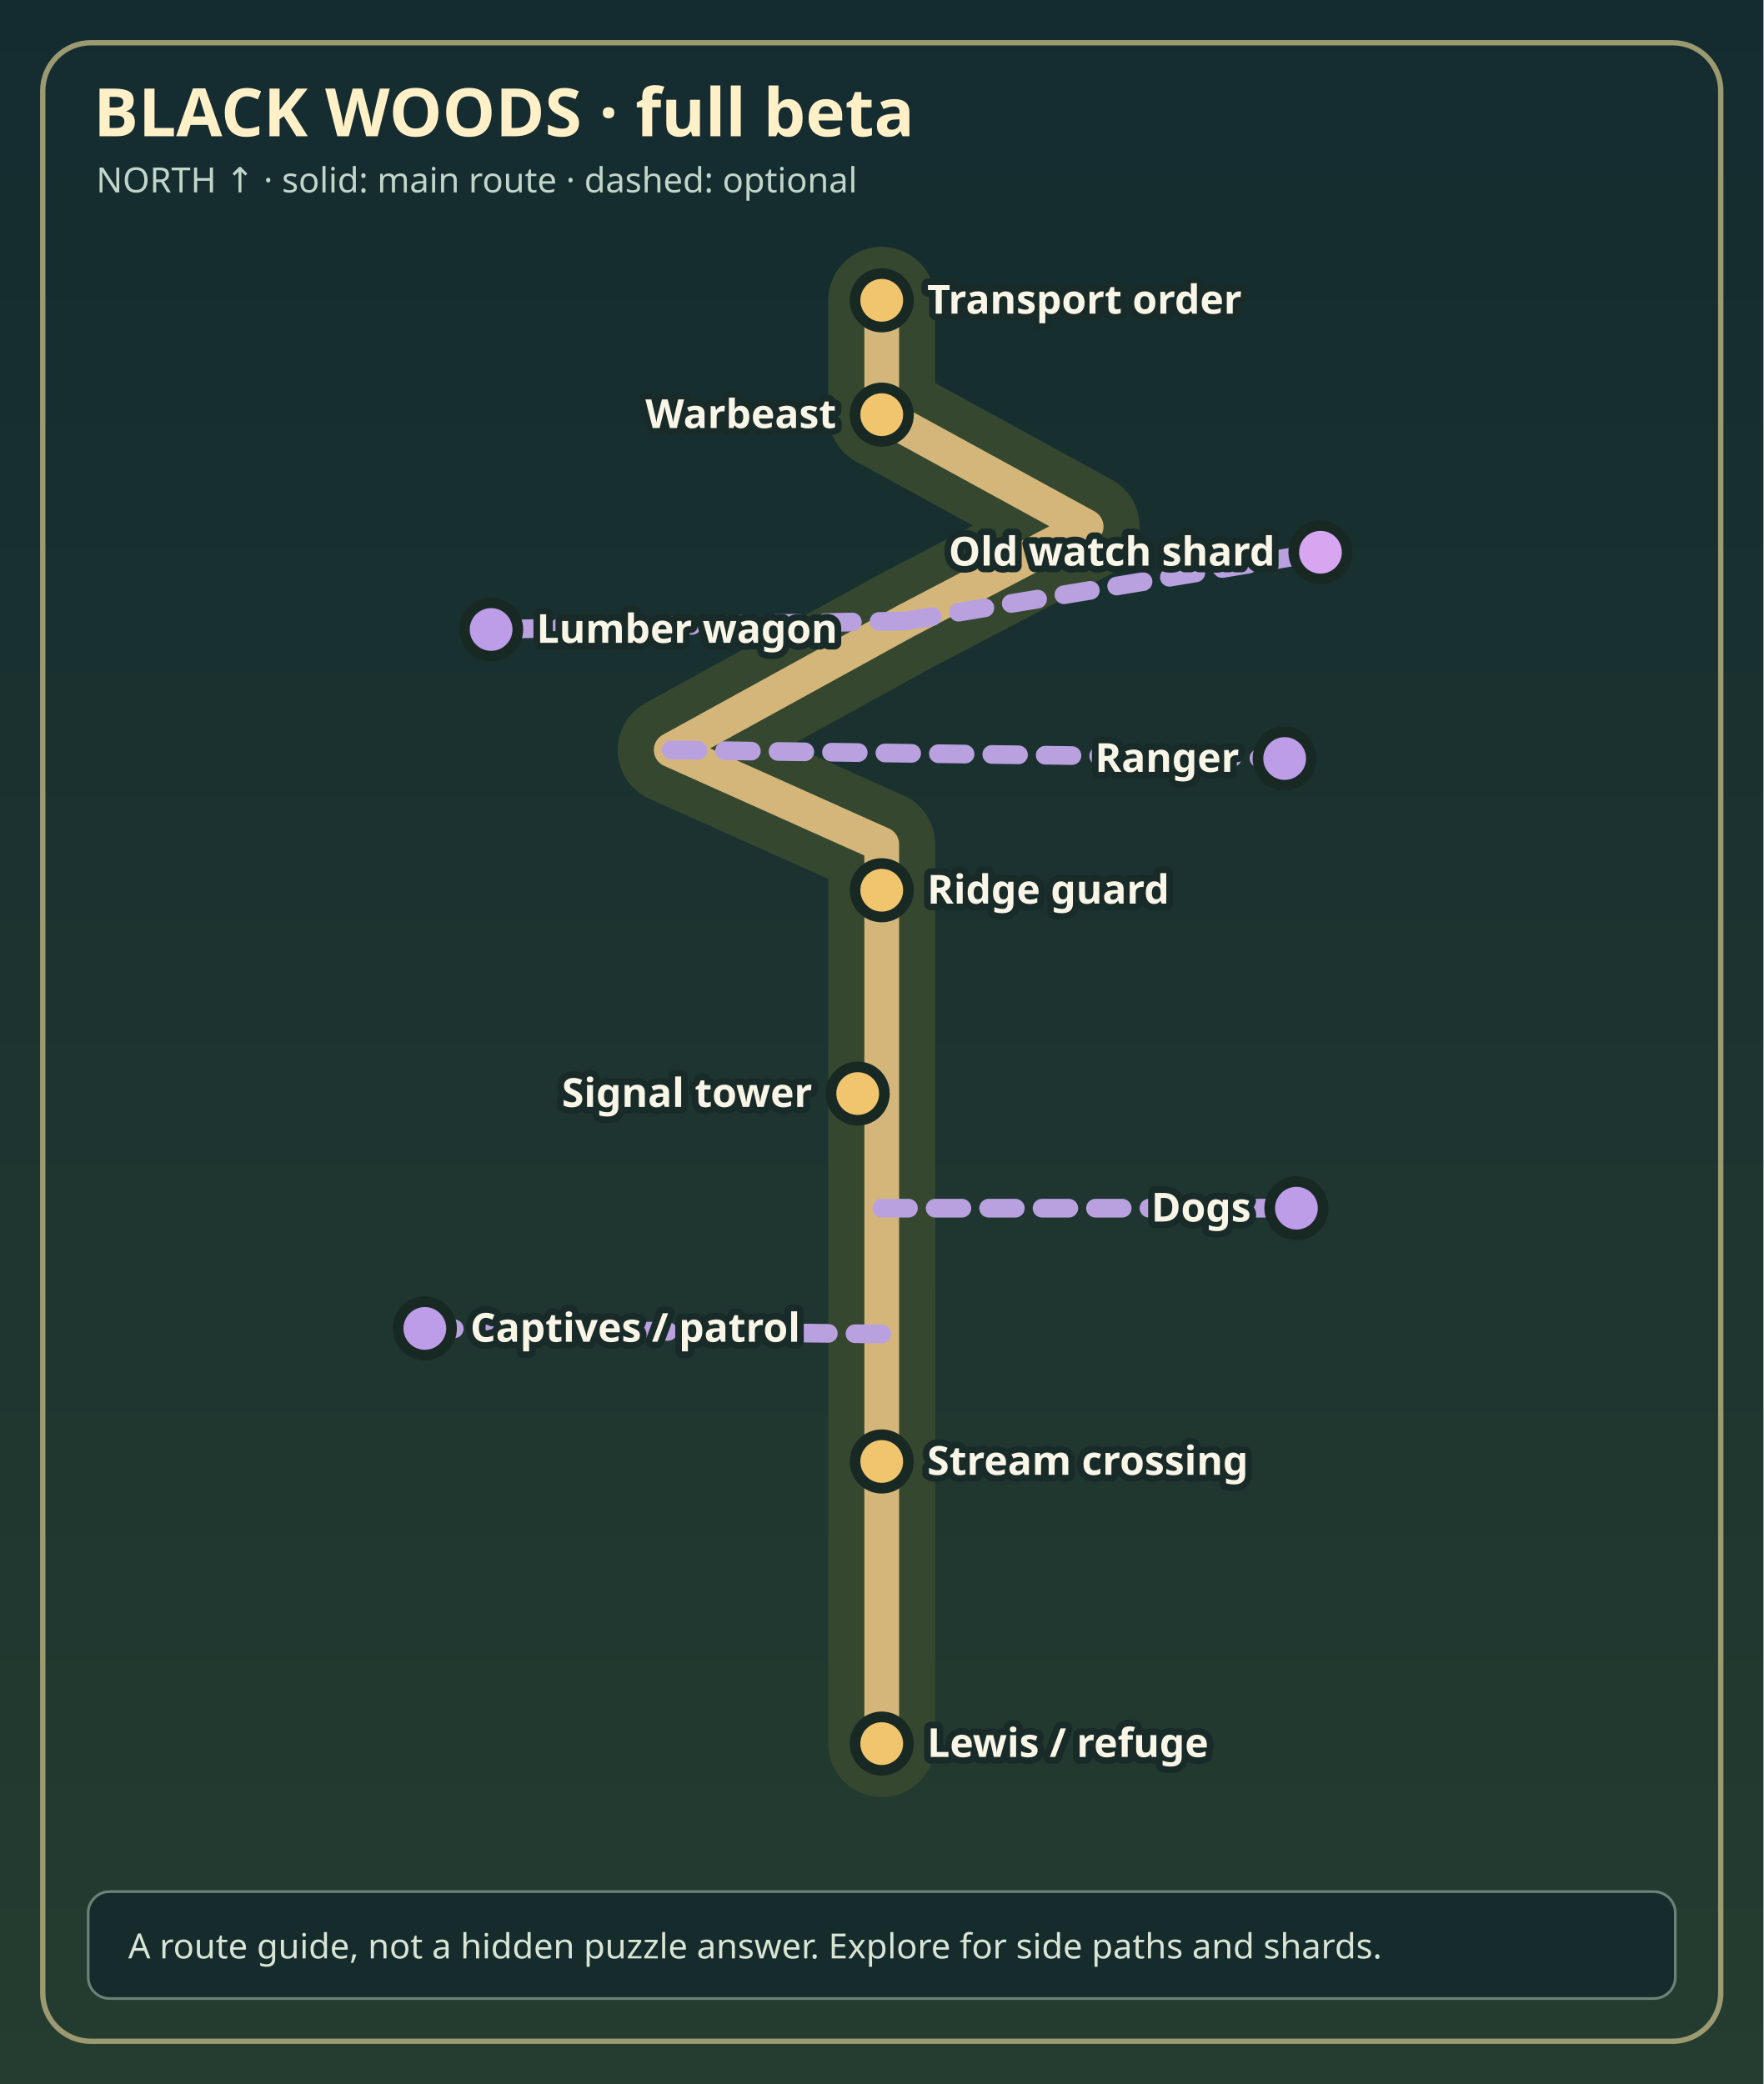
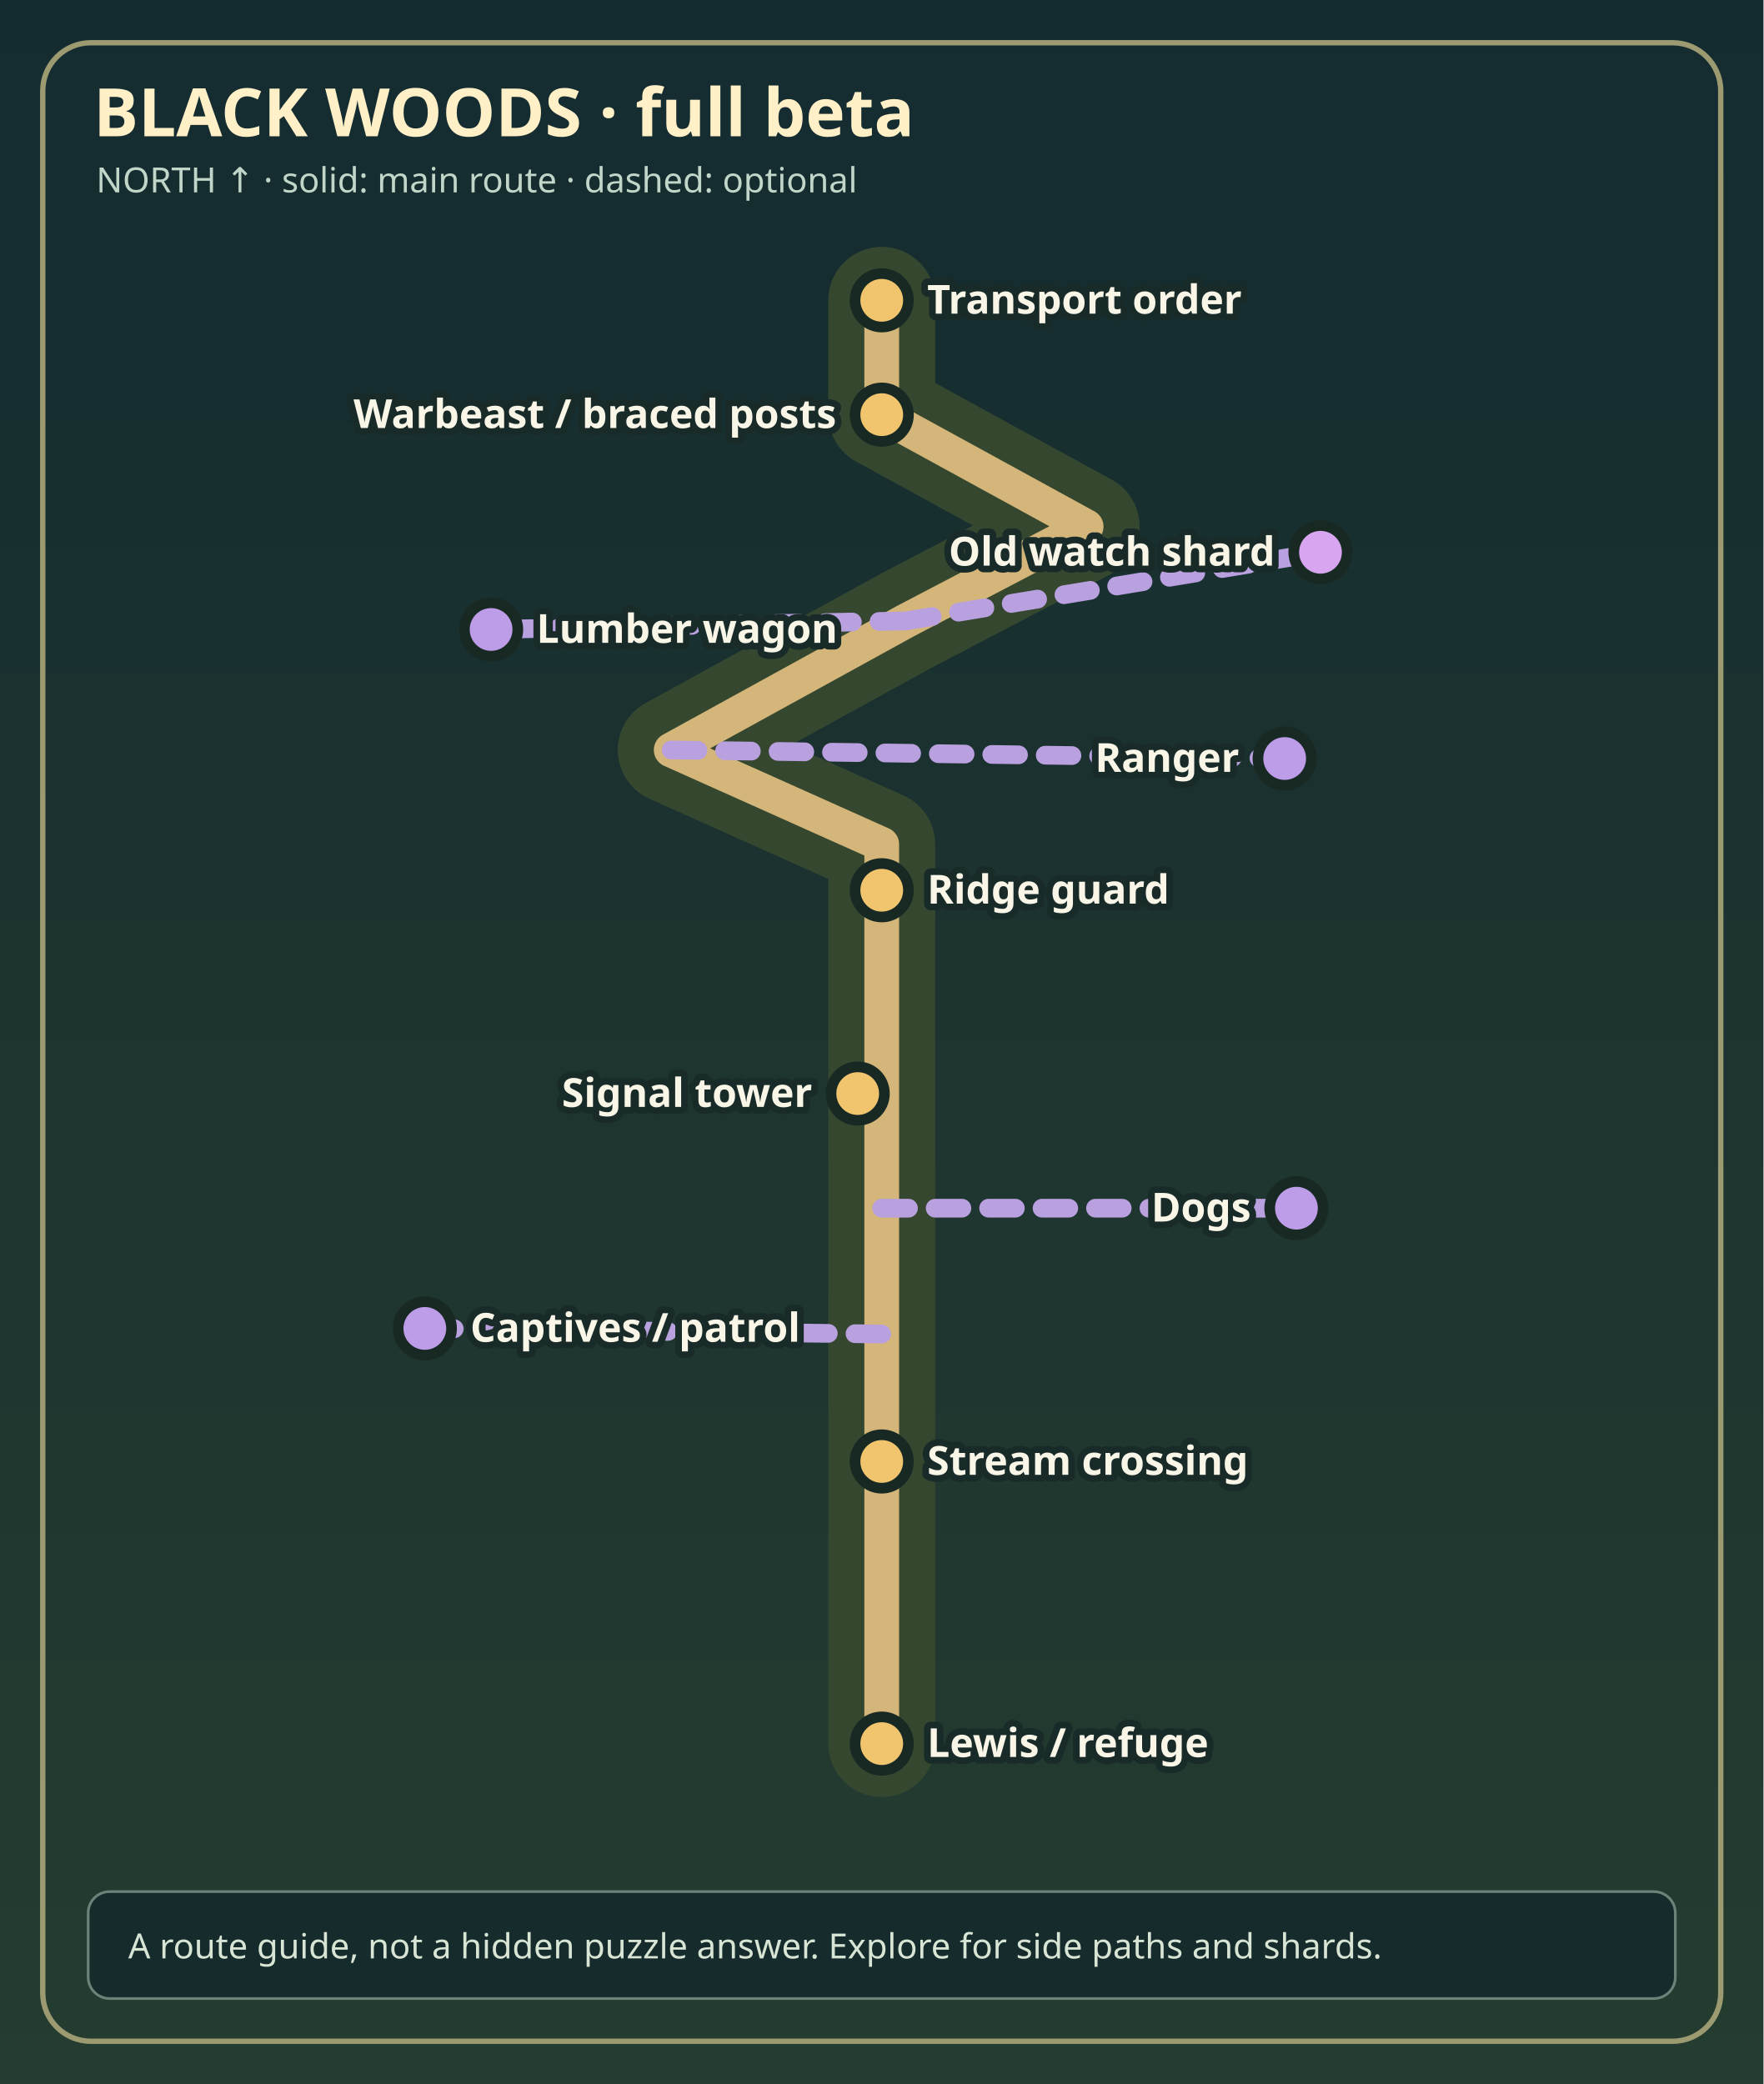
<svg xmlns="http://www.w3.org/2000/svg" viewBox="0 0 660 780" role="img" aria-label="BLACK WOODS · full beta route diagram">
  <defs>
    <linearGradient id="bg" x2="0" y2="1">
      <stop stop-color="#142b30" />
      <stop offset="1" stop-color="#253c30" />
    </linearGradient>
  </defs>
  <rect width="660" height="780" fill="url(#bg)" />
  <rect x="16" y="16" width="628" height="748" rx="18" fill="none" stroke="#9c9a70" stroke-width="2" />
  <text x="35" y="51" font-family="system-ui" font-size="25" font-weight="800" fill="#fff0c8">BLACK WOODS · full beta</text>
  <text x="36" y="72" font-family="system-ui" font-size="13" fill="#c1d6c9">NORTH ↑ · solid: main route · dashed: optional</text>
  <polyline points="330.0,652.6 330.0,560.4 330.0,499.3 330.0,409.3 330.0,316.0 251.2,280.7 339.0,232.4 406.5,197.1 330.0,155.2 330.0,112.4" fill="none" stroke="#35482f" stroke-width="40" stroke-linecap="round" stroke-linejoin="round" />
  <polyline points="330.0,652.6 330.0,560.4 330.0,499.3 330.0,409.3 330.0,316.0 251.2,280.7 339.0,232.4 406.5,197.1 330.0,155.2 330.0,112.4" fill="none" stroke="#d5b67a" stroke-width="13" stroke-linecap="round" stroke-linejoin="round" />
  <polyline points="330.0,499.3 159.0,497.2" fill="none" stroke="#b9a0df" stroke-width="7" stroke-dasharray="10 10" stroke-linecap="round" />
  <polyline points="330.0,452.2 485.2,452.2" fill="none" stroke="#b9a0df" stroke-width="7" stroke-dasharray="10 10" stroke-linecap="round" />
  <polyline points="251.2,280.7 480.8,283.9" fill="none" stroke="#b9a0df" stroke-width="7" stroke-dasharray="10 10" stroke-linecap="round" />
  <polyline points="339.0,232.4 183.8,235.6" fill="none" stroke="#b9a0df" stroke-width="7" stroke-dasharray="10 10" stroke-linecap="round" />
  <polyline points="339.0,232.4 494.2,206.7" fill="none" stroke="#b9a0df" stroke-width="7" stroke-dasharray="10 10" stroke-linecap="round" />
  <circle cx="330.0" cy="652.6" r="10" fill="#f1c56e" stroke="#182924" stroke-width="4" />
  <text x="347.0" y="657.6" text-anchor="start" font-family="system-ui" font-size="15" font-weight="700" fill="#f9f5e7" stroke="#182b29" stroke-width="5" stroke-linejoin="round" paint-order="stroke">Lewis / refuge</text>
  <circle cx="330.0" cy="547.0" r="10" fill="#f1c56e" stroke="#182924" stroke-width="4" />
  <text x="347.0" y="552.0" text-anchor="start" font-family="system-ui" font-size="15" font-weight="700" fill="#f9f5e7" stroke="#182b29" stroke-width="5" stroke-linejoin="round" paint-order="stroke">Stream crossing</text>
  <circle cx="159.0" cy="497.2" r="10" fill="#bd9ce8" stroke="#182924" stroke-width="4" />
  <text x="176.0" y="502.2" text-anchor="start" font-family="system-ui" font-size="15" font-weight="700" fill="#f9f5e7" stroke="#182b29" stroke-width="5" stroke-linejoin="round" paint-order="stroke">Captives / patrol</text>
  <circle cx="485.2" cy="452.2" r="10" fill="#bd9ce8" stroke="#182924" stroke-width="4" />
  <text x="468.2" y="457.2" text-anchor="end" font-family="system-ui" font-size="15" font-weight="700" fill="#f9f5e7" stroke="#182b29" stroke-width="5" stroke-linejoin="round" paint-order="stroke">Dogs</text>
  <circle cx="321.0" cy="409.3" r="10" fill="#f1c56e" stroke="#182924" stroke-width="4" />
  <text x="304.0" y="414.3" text-anchor="end" font-family="system-ui" font-size="15" font-weight="700" fill="#f9f5e7" stroke="#182b29" stroke-width="5" stroke-linejoin="round" paint-order="stroke">Signal tower</text>
  <circle cx="330.0" cy="333.2" r="10" fill="#f1c56e" stroke="#182924" stroke-width="4" />
  <text x="347.0" y="338.2" text-anchor="start" font-family="system-ui" font-size="15" font-weight="700" fill="#f9f5e7" stroke="#182b29" stroke-width="5" stroke-linejoin="round" paint-order="stroke">Ridge guard</text>
  <circle cx="480.8" cy="283.9" r="10" fill="#bd9ce8" stroke="#182924" stroke-width="4" />
  <text x="463.8" y="288.9" text-anchor="end" font-family="system-ui" font-size="15" font-weight="700" fill="#f9f5e7" stroke="#182b29" stroke-width="5" stroke-linejoin="round" paint-order="stroke">Ranger</text>
  <circle cx="183.8" cy="235.6" r="10" fill="#bd9ce8" stroke="#182924" stroke-width="4" />
  <text x="200.8" y="240.6" text-anchor="start" font-family="system-ui" font-size="15" font-weight="700" fill="#f9f5e7" stroke="#182b29" stroke-width="5" stroke-linejoin="round" paint-order="stroke">Lumber wagon</text>
  <circle cx="494.2" cy="206.7" r="10" fill="#d8a5f0" stroke="#182924" stroke-width="4" />
  <text x="477.2" y="211.7" text-anchor="end" font-family="system-ui" font-size="15" font-weight="700" fill="#f9f5e7" stroke="#182b29" stroke-width="5" stroke-linejoin="round" paint-order="stroke">Old watch shard</text>
  <circle cx="330.0" cy="155.2" r="10" fill="#f1c56e" stroke="#182924" stroke-width="4" />
-   <text x="313.0" y="160.2" text-anchor="end" font-family="system-ui" font-size="15" font-weight="700" fill="#f9f5e7" stroke="#182b29" stroke-width="5" stroke-linejoin="round" paint-order="stroke">Warbeast</text>
+   <text x="313.0" y="160.2" text-anchor="end" font-family="system-ui" font-size="15" font-weight="700" fill="#f9f5e7" stroke="#182b29" stroke-width="5" stroke-linejoin="round" paint-order="stroke">Warbeast / braced posts</text>
  <circle cx="330.0" cy="112.4" r="10" fill="#f1c56e" stroke="#182924" stroke-width="4" />
  <text x="347.0" y="117.4" text-anchor="start" font-family="system-ui" font-size="15" font-weight="700" fill="#f9f5e7" stroke="#182b29" stroke-width="5" stroke-linejoin="round" paint-order="stroke">Transport order</text>
  <rect x="33" y="708" width="594" height="40" rx="8" fill="#162c2c" stroke="#6a8277" />
  <text x="48" y="733" font-family="system-ui" font-size="13" fill="#d8e5d5">A route guide, not a hidden puzzle answer. Explore for side paths and shards.</text>
</svg>
